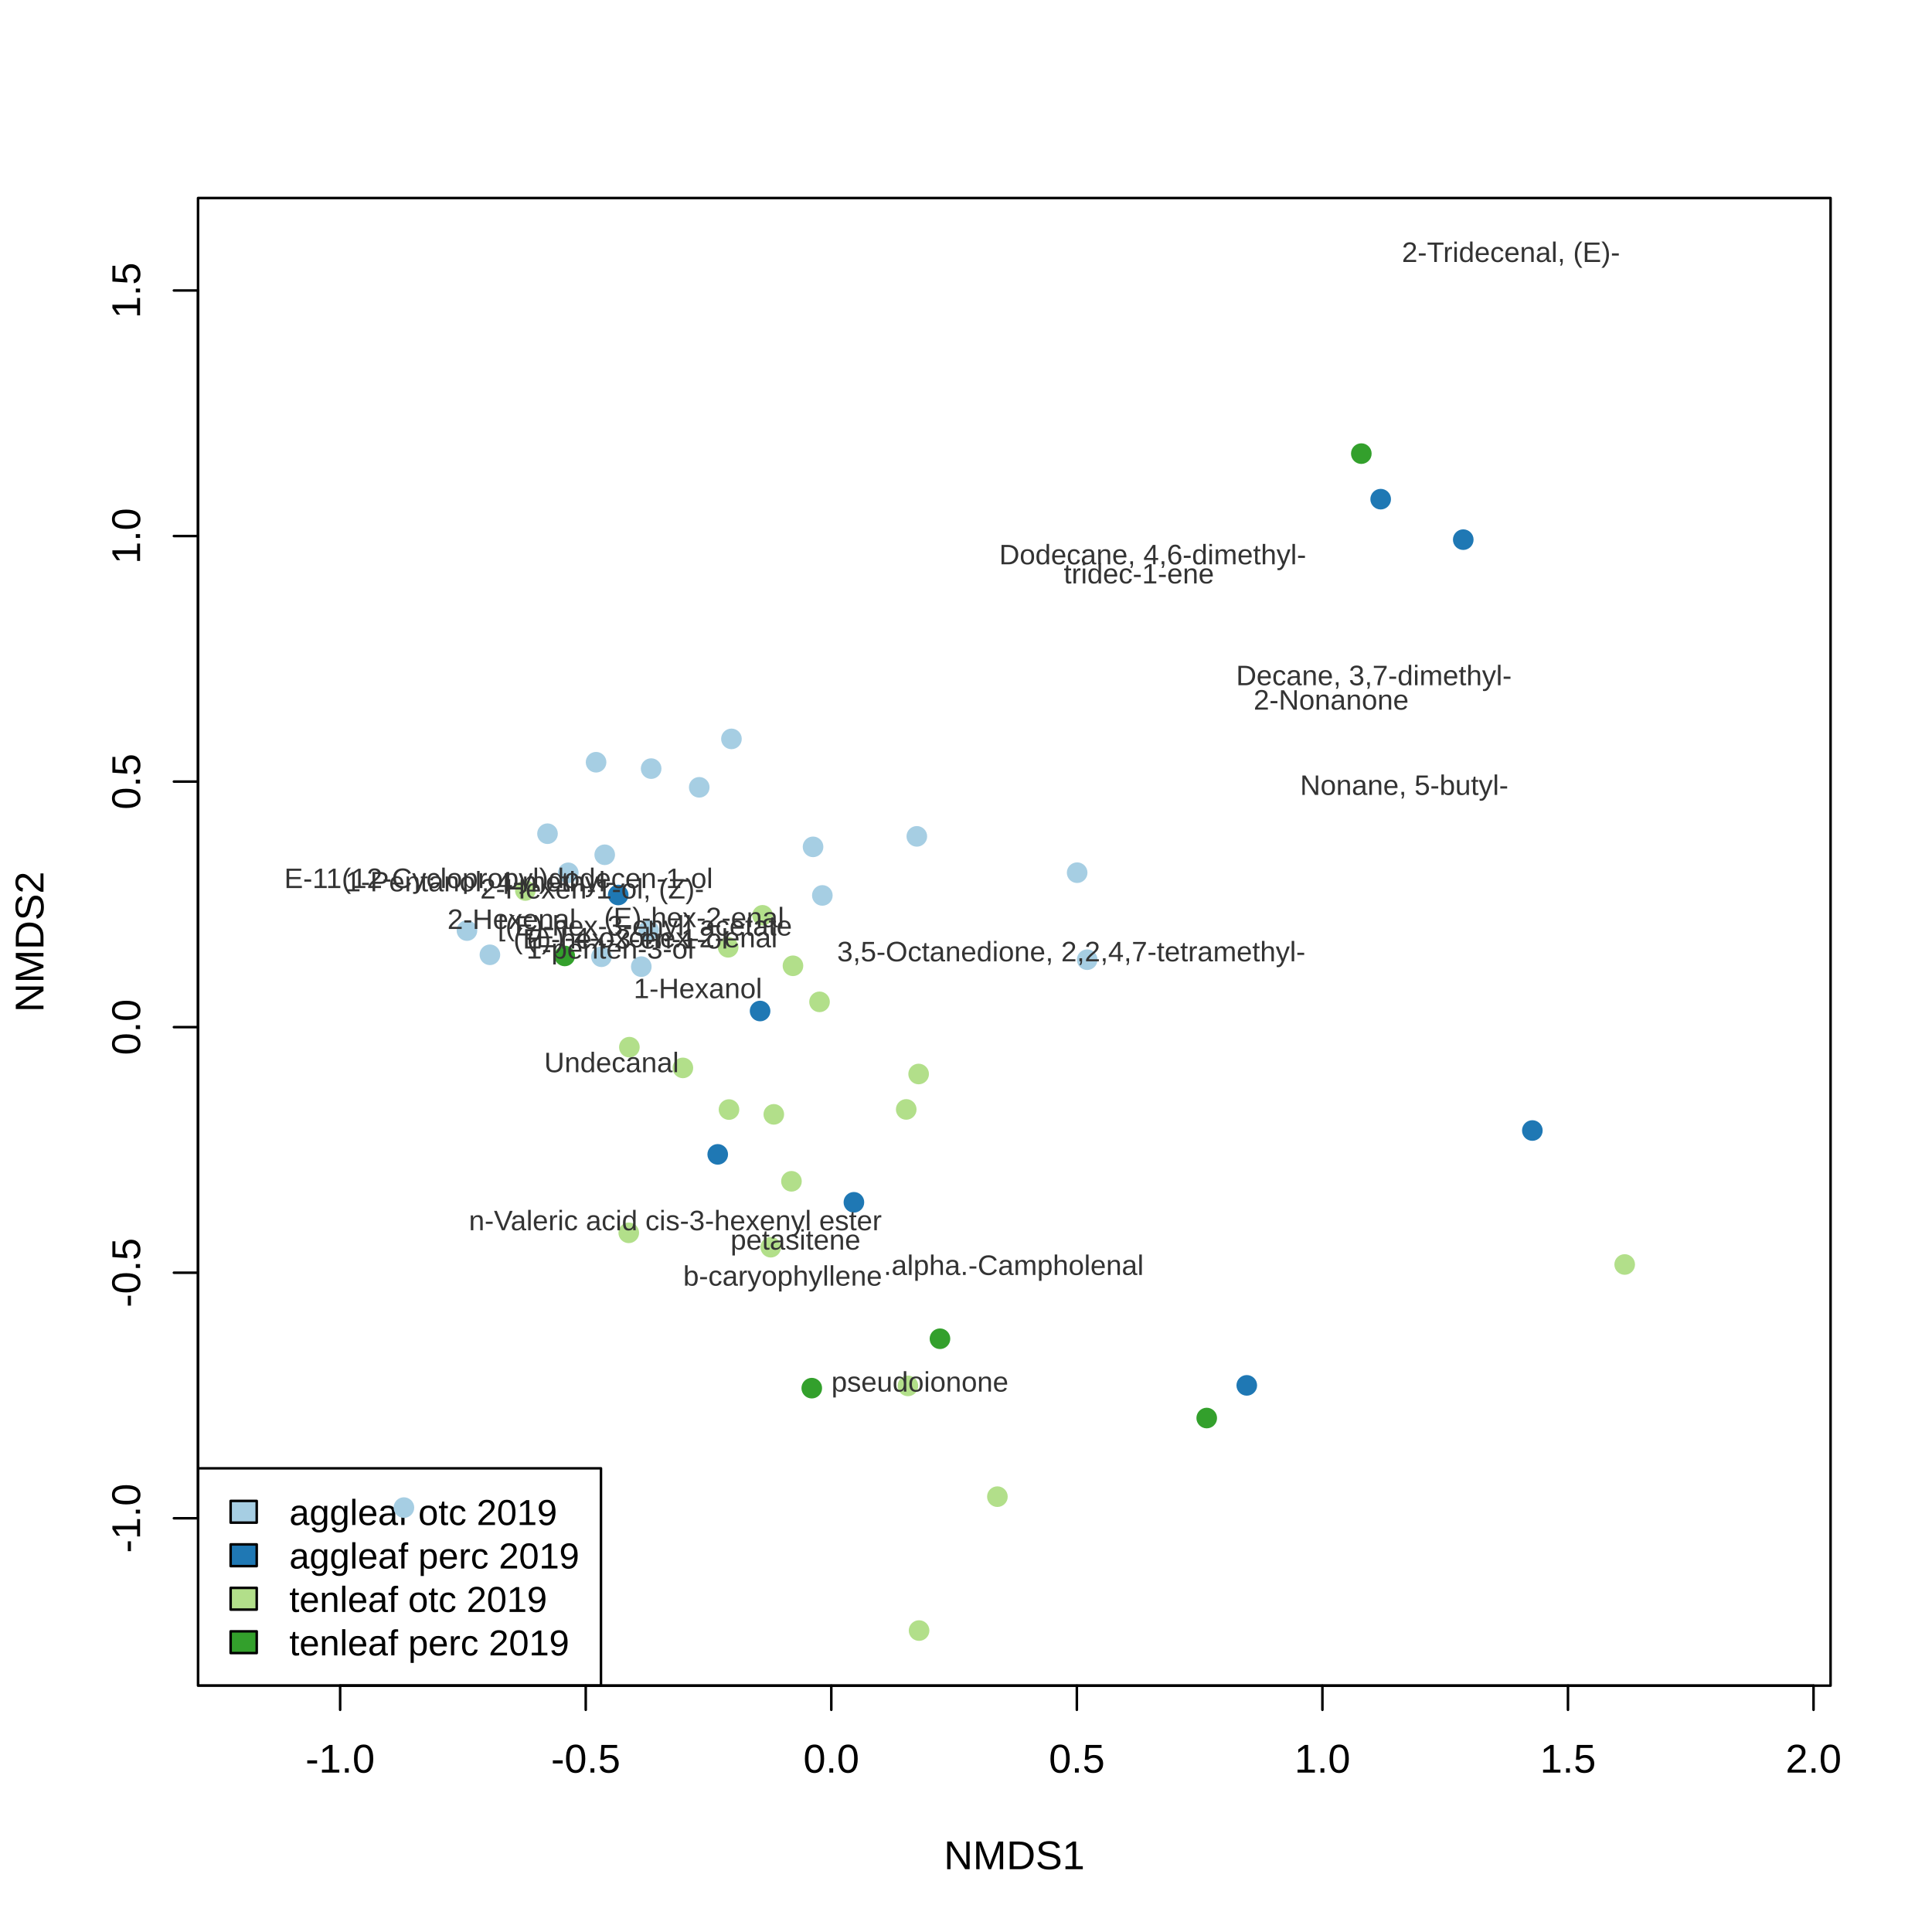
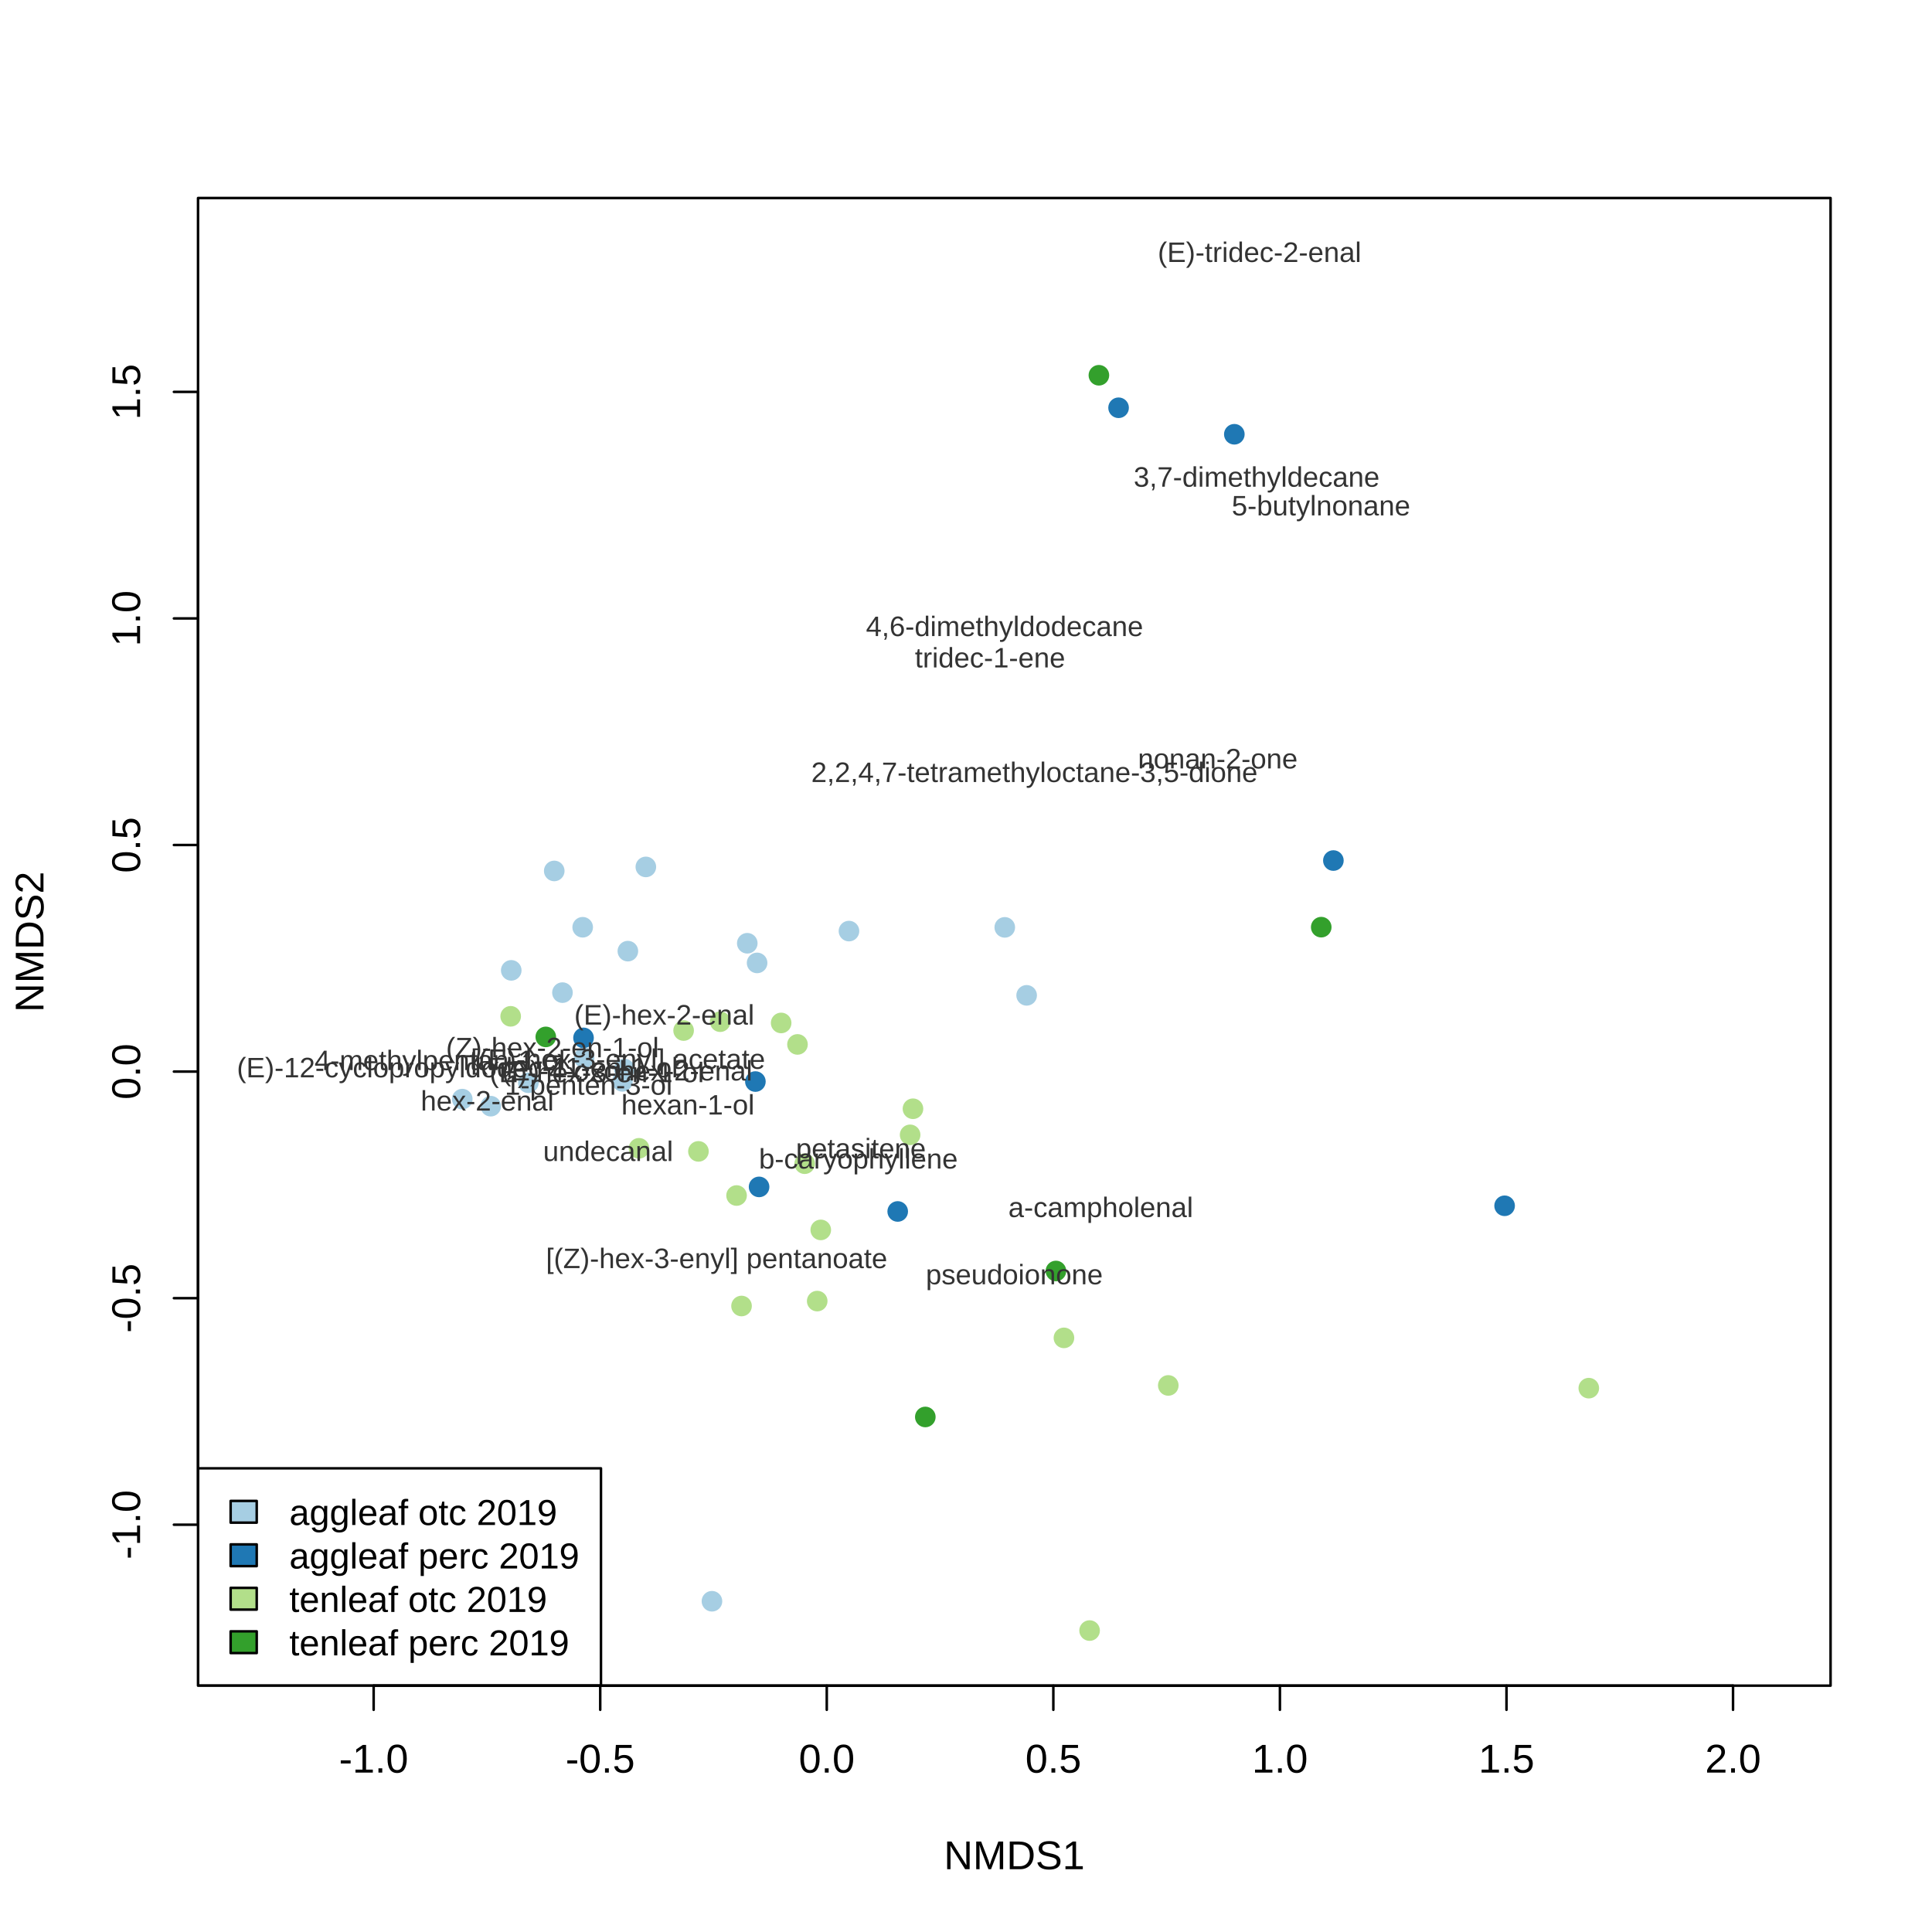
<svg xmlns="http://www.w3.org/2000/svg" class="svglite" width="576.00pt" height="576.00pt" viewBox="0 0 576.00 576.00">
  <defs>
    <style type="text/css">
    .svglite line, .svglite polyline, .svglite polygon, .svglite path, .svglite rect, .svglite circle {
      fill: none;
      stroke: #000000;
      stroke-linecap: round;
      stroke-linejoin: round;
      stroke-miterlimit: 10.00;
    }
    .svglite text {
      white-space: pre;
    }
  </style>
  </defs>
  <rect width="100%" height="100%" style="stroke: none; fill: #FFFFFF;" />
  <defs>
    <clipPath id="cpMC4wMHw1NzYuMDB8MC4wMHw1NzYuMDA=">
      <rect x="0.00" y="0.00" width="576.00" height="576.00" />
    </clipPath>
  </defs>
  <g clip-path="url(#cpMC4wMHw1NzYuMDB8MC4wMHw1NzYuMDA=)">
-     <line x1="101.41" y1="502.56" x2="540.68" y2="502.56" style="stroke-width: 0.75;" />
-     <line x1="101.41" y1="502.56" x2="101.41" y2="509.76" style="stroke-width: 0.75;" />
-     <line x1="174.63" y1="502.56" x2="174.63" y2="509.76" style="stroke-width: 0.75;" />
-     <line x1="247.84" y1="502.56" x2="247.84" y2="509.76" style="stroke-width: 0.75;" />
-     <line x1="321.05" y1="502.56" x2="321.05" y2="509.76" style="stroke-width: 0.75;" />
-     <line x1="394.26" y1="502.56" x2="394.26" y2="509.76" style="stroke-width: 0.75;" />
-     <line x1="467.47" y1="502.56" x2="467.47" y2="509.76" style="stroke-width: 0.75;" />
-     <line x1="540.68" y1="502.56" x2="540.68" y2="509.76" style="stroke-width: 0.75;" />
-     <text x="101.41" y="528.48" text-anchor="middle" style="font-size: 12.00px; font-family: &quot;Arial&quot;;">-1.0</text>
-     <text x="174.63" y="528.48" text-anchor="middle" style="font-size: 12.00px; font-family: &quot;Arial&quot;;">-0.5</text>
-     <text x="247.84" y="528.48" text-anchor="middle" style="font-size: 12.00px; font-family: &quot;Arial&quot;;">0.0</text>
-     <text x="321.05" y="528.48" text-anchor="middle" style="font-size: 12.00px; font-family: &quot;Arial&quot;;">0.5</text>
-     <text x="394.26" y="528.48" text-anchor="middle" style="font-size: 12.00px; font-family: &quot;Arial&quot;;">1.0</text>
-     <text x="467.47" y="528.48" text-anchor="middle" style="font-size: 12.00px; font-family: &quot;Arial&quot;;">1.5</text>
-     <text x="540.68" y="528.48" text-anchor="middle" style="font-size: 12.00px; font-family: &quot;Arial&quot;;">2.0</text>
-     <line x1="59.04" y1="452.65" x2="59.04" y2="86.60" style="stroke-width: 0.75;" />
-     <line x1="59.04" y1="452.65" x2="51.84" y2="452.65" style="stroke-width: 0.75;" />
-     <line x1="59.04" y1="379.44" x2="51.84" y2="379.44" style="stroke-width: 0.75;" />
-     <line x1="59.04" y1="306.23" x2="51.84" y2="306.23" style="stroke-width: 0.75;" />
-     <line x1="59.04" y1="233.02" x2="51.84" y2="233.02" style="stroke-width: 0.75;" />
-     <line x1="59.04" y1="159.81" x2="51.84" y2="159.81" style="stroke-width: 0.75;" />
-     <line x1="59.04" y1="86.60" x2="51.84" y2="86.60" style="stroke-width: 0.75;" />
-     <text transform="translate(41.76,452.65) rotate(-90)" text-anchor="middle" style="font-size: 12.00px; font-family: &quot;Arial&quot;;">-1.0</text>
-     <text transform="translate(41.76,379.44) rotate(-90)" text-anchor="middle" style="font-size: 12.00px; font-family: &quot;Arial&quot;;">-0.5</text>
-     <text transform="translate(41.76,306.23) rotate(-90)" text-anchor="middle" style="font-size: 12.00px; font-family: &quot;Arial&quot;;">0.0</text>
-     <text transform="translate(41.76,233.02) rotate(-90)" text-anchor="middle" style="font-size: 12.00px; font-family: &quot;Arial&quot;;">0.5</text>
-     <text transform="translate(41.76,159.81) rotate(-90)" text-anchor="middle" style="font-size: 12.00px; font-family: &quot;Arial&quot;;">1.0</text>
-     <text transform="translate(41.76,86.60) rotate(-90)" text-anchor="middle" style="font-size: 12.00px; font-family: &quot;Arial&quot;;">1.5</text>
+     <line x1="111.40" y1="502.56" x2="516.68" y2="502.56" style="stroke-width: 0.75;" />
+     <line x1="111.40" y1="502.56" x2="111.40" y2="509.76" style="stroke-width: 0.75;" />
+     <line x1="178.95" y1="502.56" x2="178.95" y2="509.76" style="stroke-width: 0.75;" />
+     <line x1="246.49" y1="502.56" x2="246.49" y2="509.76" style="stroke-width: 0.75;" />
+     <line x1="314.04" y1="502.56" x2="314.04" y2="509.76" style="stroke-width: 0.75;" />
+     <line x1="381.59" y1="502.56" x2="381.59" y2="509.76" style="stroke-width: 0.75;" />
+     <line x1="449.14" y1="502.56" x2="449.14" y2="509.76" style="stroke-width: 0.75;" />
+     <line x1="516.68" y1="502.56" x2="516.68" y2="509.76" style="stroke-width: 0.75;" />
+     <text x="111.40" y="528.48" text-anchor="middle" style="font-size: 12.00px; font-family: &quot;Arial&quot;;">-1.0</text>
+     <text x="178.95" y="528.48" text-anchor="middle" style="font-size: 12.00px; font-family: &quot;Arial&quot;;">-0.5</text>
+     <text x="246.49" y="528.48" text-anchor="middle" style="font-size: 12.00px; font-family: &quot;Arial&quot;;">0.0</text>
+     <text x="314.04" y="528.48" text-anchor="middle" style="font-size: 12.00px; font-family: &quot;Arial&quot;;">0.5</text>
+     <text x="381.59" y="528.48" text-anchor="middle" style="font-size: 12.00px; font-family: &quot;Arial&quot;;">1.0</text>
+     <text x="449.14" y="528.48" text-anchor="middle" style="font-size: 12.00px; font-family: &quot;Arial&quot;;">1.5</text>
+     <text x="516.68" y="528.48" text-anchor="middle" style="font-size: 12.00px; font-family: &quot;Arial&quot;;">2.0</text>
+     <line x1="59.04" y1="454.57" x2="59.04" y2="116.84" style="stroke-width: 0.75;" />
+     <line x1="59.04" y1="454.57" x2="51.84" y2="454.57" style="stroke-width: 0.75;" />
+     <line x1="59.04" y1="387.03" x2="51.84" y2="387.03" style="stroke-width: 0.75;" />
+     <line x1="59.04" y1="319.48" x2="51.84" y2="319.48" style="stroke-width: 0.75;" />
+     <line x1="59.04" y1="251.93" x2="51.84" y2="251.93" style="stroke-width: 0.75;" />
+     <line x1="59.04" y1="184.38" x2="51.84" y2="184.38" style="stroke-width: 0.75;" />
+     <line x1="59.04" y1="116.84" x2="51.84" y2="116.84" style="stroke-width: 0.75;" />
+     <text transform="translate(41.76,454.57) rotate(-90)" text-anchor="middle" style="font-size: 12.00px; font-family: &quot;Arial&quot;;">-1.0</text>
+     <text transform="translate(41.76,387.03) rotate(-90)" text-anchor="middle" style="font-size: 12.00px; font-family: &quot;Arial&quot;;">-0.5</text>
+     <text transform="translate(41.76,319.48) rotate(-90)" text-anchor="middle" style="font-size: 12.00px; font-family: &quot;Arial&quot;;">0.0</text>
+     <text transform="translate(41.76,251.93) rotate(-90)" text-anchor="middle" style="font-size: 12.00px; font-family: &quot;Arial&quot;;">0.5</text>
+     <text transform="translate(41.76,184.38) rotate(-90)" text-anchor="middle" style="font-size: 12.00px; font-family: &quot;Arial&quot;;">1.0</text>
+     <text transform="translate(41.76,116.84) rotate(-90)" text-anchor="middle" style="font-size: 12.00px; font-family: &quot;Arial&quot;;">1.5</text>
    <polygon points="59.04,502.56 545.76,502.56 545.76,59.04 59.04,59.04 " style="stroke-width: 0.75;" />
    <text x="302.40" y="557.28" text-anchor="middle" style="font-size: 12.00px; font-family: &quot;Arial&quot;;">NMDS1</text>
    <text transform="translate(12.96,280.80) rotate(-90)" text-anchor="middle" style="font-size: 12.00px; font-family: &quot;Arial&quot;;">NMDS2</text>
  </g>
  <defs>
    <clipPath id="cpNTkuMDR8NTQ1Ljc2fDU5LjA0fDUwMi41Ng==">
      <rect x="59.04" y="59.04" width="486.72" height="443.52" />
    </clipPath>
  </defs>
  <g clip-path="url(#cpNTkuMDR8NTQ1Ljc2fDU5LjA0fDUwMi41Ng==)">
    <rect x="59.04" y="437.76" width="120.13" height="64.80" style="stroke-width: 0.75;" />
    <rect x="68.76" y="447.48" width="7.78" height="6.48" style="stroke-width: 0.75; fill: #A6CEE3;" />
    <rect x="68.76" y="460.44" width="7.78" height="6.48" style="stroke-width: 0.75; fill: #1F78B4;" />
    <rect x="68.76" y="473.40" width="7.78" height="6.48" style="stroke-width: 0.75; fill: #B2DF8A;" />
    <rect x="68.76" y="486.36" width="7.78" height="6.48" style="stroke-width: 0.75; fill: #33A02C;" />
    <text x="86.26" y="454.66" style="font-size: 10.80px; font-family: &quot;Arial&quot;;">aggleaf otc 2019</text>
    <text x="86.26" y="467.62" style="font-size: 10.80px; font-family: &quot;Arial&quot;;">aggleaf perc 2019</text>
    <text x="86.26" y="480.58" style="font-size: 10.80px; font-family: &quot;Arial&quot;;">tenleaf otc 2019</text>
    <text x="86.26" y="493.54" style="font-size: 10.80px; font-family: &quot;Arial&quot;;">tenleaf perc 2019</text>
-     <circle cx="213.98" cy="344.16" r="2.70" style="stroke-width: 0.75; stroke: #1F78B4; fill: #1F78B4;" />
-     <circle cx="456.85" cy="337.05" r="2.70" style="stroke-width: 0.75; stroke: #1F78B4; fill: #1F78B4;" />
-     <circle cx="411.63" cy="148.82" r="2.70" style="stroke-width: 0.75; stroke: #1F78B4; fill: #1F78B4;" />
-     <circle cx="184.31" cy="266.83" r="2.70" style="stroke-width: 0.75; stroke: #1F78B4; fill: #1F78B4;" />
-     <circle cx="226.61" cy="301.42" r="2.70" style="stroke-width: 0.75; stroke: #1F78B4; fill: #1F78B4;" />
-     <circle cx="436.25" cy="160.89" r="2.70" style="stroke-width: 0.75; stroke: #1F78B4; fill: #1F78B4;" />
-     <circle cx="371.71" cy="413.03" r="2.70" style="stroke-width: 0.75; stroke: #1F78B4; fill: #1F78B4;" />
-     <circle cx="324.13" cy="286.12" r="2.70" style="stroke-width: 0.75; stroke: #A6CEE3; fill: #A6CEE3;" />
-     <circle cx="191.19" cy="288.19" r="2.70" style="stroke-width: 0.75; stroke: #A6CEE3; fill: #A6CEE3;" />
-     <circle cx="177.71" cy="227.25" r="2.70" style="stroke-width: 0.75; stroke: #A6CEE3; fill: #A6CEE3;" />
-     <circle cx="180.29" cy="254.84" r="2.70" style="stroke-width: 0.75; stroke: #A6CEE3; fill: #A6CEE3;" />
-     <circle cx="321.14" cy="260.18" r="2.70" style="stroke-width: 0.75; stroke: #A6CEE3; fill: #A6CEE3;" />
-     <circle cx="273.34" cy="249.35" r="2.70" style="stroke-width: 0.75; stroke: #A6CEE3; fill: #A6CEE3;" />
-     <circle cx="169.42" cy="260.22" r="2.70" style="stroke-width: 0.75; stroke: #A6CEE3; fill: #A6CEE3;" />
-     <circle cx="139.22" cy="277.44" r="2.70" style="stroke-width: 0.75; stroke: #A6CEE3; fill: #A6CEE3;" />
-     <circle cx="156.63" cy="265.49" r="2.70" style="stroke-width: 0.75; stroke: #B2DF8A; fill: #B2DF8A;" />
-     <circle cx="270.69" cy="413.19" r="2.70" style="stroke-width: 0.75; stroke: #B2DF8A; fill: #B2DF8A;" />
-     <circle cx="244.33" cy="298.69" r="2.70" style="stroke-width: 0.75; stroke: #B2DF8A; fill: #B2DF8A;" />
-     <circle cx="203.59" cy="318.38" r="2.70" style="stroke-width: 0.75; stroke: #B2DF8A; fill: #B2DF8A;" />
-     <circle cx="187.64" cy="312.20" r="2.70" style="stroke-width: 0.75; stroke: #B2DF8A; fill: #B2DF8A;" />
-     <circle cx="229.79" cy="371.84" r="2.70" style="stroke-width: 0.75; stroke: #B2DF8A; fill: #B2DF8A;" />
-     <circle cx="236.41" cy="287.94" r="2.70" style="stroke-width: 0.75; stroke: #B2DF8A; fill: #B2DF8A;" />
-     <circle cx="217.34" cy="330.80" r="2.70" style="stroke-width: 0.75; stroke: #B2DF8A; fill: #B2DF8A;" />
-     <circle cx="297.36" cy="446.21" r="2.70" style="stroke-width: 0.75; stroke: #B2DF8A; fill: #B2DF8A;" />
-     <circle cx="218.07" cy="220.29" r="2.70" style="stroke-width: 0.75; stroke: #A6CEE3; fill: #A6CEE3;" />
-     <circle cx="120.42" cy="449.47" r="2.70" style="stroke-width: 0.75; stroke: #A6CEE3; fill: #A6CEE3;" />
-     <circle cx="242.40" cy="252.48" r="2.70" style="stroke-width: 0.75; stroke: #A6CEE3; fill: #A6CEE3;" />
-     <circle cx="193.39" cy="277.41" r="2.70" style="stroke-width: 0.75; stroke: #A6CEE3; fill: #A6CEE3;" />
-     <circle cx="146.06" cy="284.66" r="2.70" style="stroke-width: 0.75; stroke: #A6CEE3; fill: #A6CEE3;" />
-     <circle cx="179.31" cy="285.24" r="2.70" style="stroke-width: 0.75; stroke: #A6CEE3; fill: #A6CEE3;" />
-     <circle cx="208.47" cy="234.73" r="2.70" style="stroke-width: 0.75; stroke: #A6CEE3; fill: #A6CEE3;" />
-     <circle cx="194.13" cy="229.15" r="2.70" style="stroke-width: 0.75; stroke: #A6CEE3; fill: #A6CEE3;" />
-     <circle cx="163.23" cy="248.56" r="2.70" style="stroke-width: 0.75; stroke: #A6CEE3; fill: #A6CEE3;" />
-     <circle cx="245.17" cy="266.96" r="2.70" style="stroke-width: 0.75; stroke: #A6CEE3; fill: #A6CEE3;" />
-     <circle cx="187.46" cy="367.55" r="2.70" style="stroke-width: 0.75; stroke: #B2DF8A; fill: #B2DF8A;" />
-     <circle cx="227.34" cy="272.89" r="2.70" style="stroke-width: 0.75; stroke: #B2DF8A; fill: #B2DF8A;" />
-     <circle cx="217.09" cy="282.43" r="2.70" style="stroke-width: 0.75; stroke: #B2DF8A; fill: #B2DF8A;" />
-     <circle cx="235.96" cy="352.19" r="2.70" style="stroke-width: 0.75; stroke: #B2DF8A; fill: #B2DF8A;" />
-     <circle cx="274.01" cy="486.13" r="2.70" style="stroke-width: 0.75; stroke: #B2DF8A; fill: #B2DF8A;" />
-     <circle cx="230.70" cy="332.23" r="2.70" style="stroke-width: 0.75; stroke: #B2DF8A; fill: #B2DF8A;" />
-     <circle cx="484.38" cy="376.99" r="2.70" style="stroke-width: 0.75; stroke: #B2DF8A; fill: #B2DF8A;" />
-     <circle cx="270.18" cy="330.76" r="2.70" style="stroke-width: 0.75; stroke: #B2DF8A; fill: #B2DF8A;" />
-     <circle cx="273.88" cy="320.20" r="2.70" style="stroke-width: 0.75; stroke: #B2DF8A; fill: #B2DF8A;" />
-     <circle cx="242.02" cy="413.86" r="2.70" style="stroke-width: 0.75; stroke: #33A02C; fill: #33A02C;" />
-     <circle cx="359.77" cy="422.77" r="2.70" style="stroke-width: 0.75; stroke: #33A02C; fill: #33A02C;" />
-     <circle cx="280.24" cy="399.13" r="2.70" style="stroke-width: 0.75; stroke: #33A02C; fill: #33A02C;" />
-     <circle cx="168.37" cy="285.00" r="2.70" style="stroke-width: 0.75; stroke: #33A02C; fill: #33A02C;" />
-     <circle cx="254.58" cy="358.45" r="2.70" style="stroke-width: 0.75; stroke: #1F78B4; fill: #1F78B4;" />
-     <circle cx="405.86" cy="135.24" r="2.70" style="stroke-width: 0.75; stroke: #33A02C; fill: #33A02C;" />
-     <text x="194.42" y="282.43" text-anchor="middle" style="font-size: 8.40px;fill: #333333; font-family: &quot;Arial&quot;;">(E)-4-oxohex-2-enal  </text>
-     <text x="208.06" y="297.59" text-anchor="middle" style="font-size: 8.40px;fill: #333333; font-family: &quot;Arial&quot;;">1-Hexanol</text>
-     <text x="143.07" y="265.75" text-anchor="middle" style="font-size: 8.40px;fill: #333333; font-family: &quot;Arial&quot;;">1-Pentanol, 4-methyl-</text>
-     <text x="181.91" y="285.79" text-anchor="middle" style="font-size: 8.40px;fill: #333333; font-family: &quot;Arial&quot;;">1-penten-3-ol</text>
-     <text x="339.55" y="173.94" text-anchor="middle" style="font-size: 8.40px;fill: #333333; font-family: &quot;Arial&quot;;">tridec-1-ene  </text>
-     <text x="176.54" y="267.87" text-anchor="middle" style="font-size: 8.40px;fill: #333333; font-family: &quot;Arial&quot;;">2-Hexen-1-ol, (Z)-</text>
-     <text x="152.53" y="276.95" text-anchor="middle" style="font-size: 8.40px;fill: #333333; font-family: &quot;Arial&quot;;">2-Hexenal</text>
-     <text x="206.94" y="276.44" text-anchor="middle" style="font-size: 8.40px;fill: #333333; font-family: &quot;Arial&quot;;">(E)-hex-2-enal  </text>
-     <text x="396.87" y="211.57" text-anchor="middle" style="font-size: 8.40px;fill: #333333; font-family: &quot;Arial&quot;;">2-Nonanone</text>
-     <text x="450.48" y="78.10" text-anchor="middle" style="font-size: 8.40px;fill: #333333; font-family: &quot;Arial&quot;;">2-Tridecenal, (E)-</text>
-     <text x="185.05" y="282.79" text-anchor="middle" style="font-size: 8.40px;fill: #333333; font-family: &quot;Arial&quot;;">(E)-hex-3-en-1-ol</text>
-     <text x="192.26" y="278.92" text-anchor="middle" style="font-size: 8.40px;fill: #333333; font-family: &quot;Arial&quot;;">[(E)-hex-3-enyl] acetate</text>
-     <text x="319.39" y="286.61" text-anchor="middle" style="font-size: 8.40px;fill: #333333; font-family: &quot;Arial&quot;;">3,5-Octanedione, 2,2,4,7-tetramethyl-</text>
-     <text x="274.26" y="414.88" text-anchor="middle" style="font-size: 8.40px;fill: #333333; font-family: &quot;Arial&quot;;">pseudoionone</text>
-     <text x="233.34" y="383.30" text-anchor="middle" style="font-size: 8.40px;fill: #333333; font-family: &quot;Arial&quot;;">b-caryophyllene</text>
-     <text x="409.62" y="204.29" text-anchor="middle" style="font-size: 8.40px;fill: #333333; font-family: &quot;Arial&quot;;">Decane, 3,7-dimethyl-</text>
-     <text x="343.67" y="168.24" text-anchor="middle" style="font-size: 8.40px;fill: #333333; font-family: &quot;Arial&quot;;">Dodecane, 4,6-dimethyl-</text>
-     <text x="201.34" y="366.79" text-anchor="middle" style="font-size: 8.40px;fill: #333333; font-family: &quot;Arial&quot;;">n-Valeric acid cis-3-hexenyl ester</text>
-     <text x="418.66" y="236.99" text-anchor="middle" style="font-size: 8.40px;fill: #333333; font-family: &quot;Arial&quot;;">Nonane, 5-butyl-</text>
-     <text x="237.17" y="372.55" text-anchor="middle" style="font-size: 8.40px;fill: #333333; font-family: &quot;Arial&quot;;">petasitene</text>
-     <text x="182.32" y="319.66" text-anchor="middle" style="font-size: 8.40px;fill: #333333; font-family: &quot;Arial&quot;;">Undecanal</text>
-     <text x="302.21" y="380.11" text-anchor="middle" style="font-size: 8.40px;fill: #333333; font-family: &quot;Arial&quot;;">.alpha.-Campholenal</text>
-     <text x="148.64" y="264.76" text-anchor="middle" style="font-size: 8.40px;fill: #333333; font-family: &quot;Arial&quot;;">E-11(12-Cyclopropyl)dodecen-1-ol</text>
+     <circle cx="226.31" cy="353.86" r="2.70" style="stroke-width: 0.75; stroke: #1F78B4; fill: #1F78B4;" />
+     <circle cx="448.58" cy="359.49" r="2.70" style="stroke-width: 0.75; stroke: #1F78B4; fill: #1F78B4;" />
+     <circle cx="333.49" cy="121.57" r="2.70" style="stroke-width: 0.75; stroke: #1F78B4; fill: #1F78B4;" />
+     <circle cx="173.97" cy="309.43" r="2.70" style="stroke-width: 0.75; stroke: #1F78B4; fill: #1F78B4;" />
+     <circle cx="225.21" cy="322.45" r="2.70" style="stroke-width: 0.75; stroke: #1F78B4; fill: #1F78B4;" />
+     <circle cx="368.00" cy="129.47" r="2.70" style="stroke-width: 0.75; stroke: #1F78B4; fill: #1F78B4;" />
+     <circle cx="397.53" cy="256.56" r="2.70" style="stroke-width: 0.75; stroke: #1F78B4; fill: #1F78B4;" />
+     <circle cx="306.08" cy="296.75" r="2.70" style="stroke-width: 0.75; stroke: #A6CEE3; fill: #A6CEE3;" />
+     <circle cx="186.14" cy="318.71" r="2.70" style="stroke-width: 0.75; stroke: #A6CEE3; fill: #A6CEE3;" />
+     <circle cx="165.24" cy="259.66" r="2.70" style="stroke-width: 0.75; stroke: #A6CEE3; fill: #A6CEE3;" />
+     <circle cx="167.69" cy="295.94" r="2.70" style="stroke-width: 0.75; stroke: #A6CEE3; fill: #A6CEE3;" />
+     <circle cx="299.56" cy="276.48" r="2.70" style="stroke-width: 0.75; stroke: #A6CEE3; fill: #A6CEE3;" />
+     <circle cx="253.11" cy="277.59" r="2.70" style="stroke-width: 0.75; stroke: #A6CEE3; fill: #A6CEE3;" />
+     <circle cx="157.53" cy="322.81" r="2.70" style="stroke-width: 0.75; stroke: #A6CEE3; fill: #A6CEE3;" />
+     <circle cx="137.82" cy="327.69" r="2.70" style="stroke-width: 0.75; stroke: #A6CEE3; fill: #A6CEE3;" />
+     <circle cx="152.25" cy="303.00" r="2.70" style="stroke-width: 0.75; stroke: #B2DF8A; fill: #B2DF8A;" />
+     <circle cx="317.20" cy="398.87" r="2.70" style="stroke-width: 0.75; stroke: #B2DF8A; fill: #B2DF8A;" />
+     <circle cx="237.76" cy="311.38" r="2.70" style="stroke-width: 0.75; stroke: #B2DF8A; fill: #B2DF8A;" />
+     <circle cx="208.23" cy="343.27" r="2.70" style="stroke-width: 0.75; stroke: #B2DF8A; fill: #B2DF8A;" />
+     <circle cx="190.51" cy="342.35" r="2.70" style="stroke-width: 0.75; stroke: #B2DF8A; fill: #B2DF8A;" />
+     <circle cx="243.64" cy="387.90" r="2.70" style="stroke-width: 0.75; stroke: #B2DF8A; fill: #B2DF8A;" />
+     <circle cx="232.89" cy="304.98" r="2.70" style="stroke-width: 0.75; stroke: #B2DF8A; fill: #B2DF8A;" />
+     <circle cx="219.60" cy="356.43" r="2.70" style="stroke-width: 0.75; stroke: #B2DF8A; fill: #B2DF8A;" />
+     <circle cx="348.31" cy="413.05" r="2.70" style="stroke-width: 0.75; stroke: #B2DF8A; fill: #B2DF8A;" />
+     <circle cx="192.55" cy="258.46" r="2.70" style="stroke-width: 0.75; stroke: #A6CEE3; fill: #A6CEE3;" />
+     <circle cx="212.26" cy="477.39" r="2.70" style="stroke-width: 0.75; stroke: #A6CEE3; fill: #A6CEE3;" />
+     <circle cx="222.79" cy="281.22" r="2.70" style="stroke-width: 0.75; stroke: #A6CEE3; fill: #A6CEE3;" />
+     <circle cx="185.57" cy="322.39" r="2.70" style="stroke-width: 0.75; stroke: #A6CEE3; fill: #A6CEE3;" />
+     <circle cx="146.31" cy="329.79" r="2.70" style="stroke-width: 0.75; stroke: #A6CEE3; fill: #A6CEE3;" />
+     <circle cx="174.15" cy="315.37" r="2.70" style="stroke-width: 0.75; stroke: #A6CEE3; fill: #A6CEE3;" />
+     <circle cx="187.19" cy="283.57" r="2.70" style="stroke-width: 0.75; stroke: #A6CEE3; fill: #A6CEE3;" />
+     <circle cx="173.72" cy="276.45" r="2.70" style="stroke-width: 0.75; stroke: #A6CEE3; fill: #A6CEE3;" />
+     <circle cx="152.42" cy="289.30" r="2.70" style="stroke-width: 0.75; stroke: #A6CEE3; fill: #A6CEE3;" />
+     <circle cx="225.72" cy="287.08" r="2.70" style="stroke-width: 0.75; stroke: #A6CEE3; fill: #A6CEE3;" />
+     <circle cx="221.08" cy="389.37" r="2.70" style="stroke-width: 0.75; stroke: #B2DF8A; fill: #B2DF8A;" />
+     <circle cx="214.71" cy="304.60" r="2.70" style="stroke-width: 0.75; stroke: #B2DF8A; fill: #B2DF8A;" />
+     <circle cx="203.81" cy="307.24" r="2.70" style="stroke-width: 0.75; stroke: #B2DF8A; fill: #B2DF8A;" />
+     <circle cx="244.70" cy="366.68" r="2.70" style="stroke-width: 0.75; stroke: #B2DF8A; fill: #B2DF8A;" />
+     <circle cx="324.85" cy="486.13" r="2.70" style="stroke-width: 0.75; stroke: #B2DF8A; fill: #B2DF8A;" />
+     <circle cx="239.91" cy="346.94" r="2.70" style="stroke-width: 0.75; stroke: #B2DF8A; fill: #B2DF8A;" />
+     <circle cx="473.68" cy="413.86" r="2.70" style="stroke-width: 0.75; stroke: #B2DF8A; fill: #B2DF8A;" />
+     <circle cx="271.34" cy="338.34" r="2.70" style="stroke-width: 0.75; stroke: #B2DF8A; fill: #B2DF8A;" />
+     <circle cx="272.19" cy="330.56" r="2.70" style="stroke-width: 0.75; stroke: #B2DF8A; fill: #B2DF8A;" />
+     <circle cx="275.87" cy="422.45" r="2.70" style="stroke-width: 0.75; stroke: #33A02C; fill: #33A02C;" />
+     <circle cx="393.91" cy="276.42" r="2.70" style="stroke-width: 0.75; stroke: #33A02C; fill: #33A02C;" />
+     <circle cx="314.81" cy="378.93" r="2.70" style="stroke-width: 0.75; stroke: #33A02C; fill: #33A02C;" />
+     <circle cx="162.72" cy="309.14" r="2.70" style="stroke-width: 0.75; stroke: #33A02C; fill: #33A02C;" />
+     <circle cx="267.64" cy="361.18" r="2.70" style="stroke-width: 0.75; stroke: #1F78B4; fill: #1F78B4;" />
+     <circle cx="327.62" cy="111.88" r="2.70" style="stroke-width: 0.75; stroke: #33A02C; fill: #33A02C;" />
+     <text x="186.96" y="322.13" text-anchor="middle" style="font-size: 8.40px;fill: #333333; font-family: &quot;Arial&quot;;">(E)-4-oxohex-2-enal</text>
+     <text x="205.08" y="332.28" text-anchor="middle" style="font-size: 8.40px;fill: #333333; font-family: &quot;Arial&quot;;">hexan-1-ol</text>
+     <text x="131.12" y="319.03" text-anchor="middle" style="font-size: 8.40px;fill: #333333; font-family: &quot;Arial&quot;;">4-methylpentan-1-ol</text>
+     <text x="175.47" y="326.38" text-anchor="middle" style="font-size: 8.40px;fill: #333333; font-family: &quot;Arial&quot;;">1-penten-3-ol</text>
+     <text x="295.17" y="198.99" text-anchor="middle" style="font-size: 8.40px;fill: #333333; font-family: &quot;Arial&quot;;">tridec-1-ene</text>
+     <text x="164.71" y="315.22" text-anchor="middle" style="font-size: 8.40px;fill: #333333; font-family: &quot;Arial&quot;;">(Z)-hex-2-en-1-ol</text>
+     <text x="145.28" y="331.10" text-anchor="middle" style="font-size: 8.40px;fill: #333333; font-family: &quot;Arial&quot;;">hex-2-enal</text>
+     <text x="198.04" y="305.46" text-anchor="middle" style="font-size: 8.40px;fill: #333333; font-family: &quot;Arial&quot;;">(E)-hex-2-enal</text>
+     <text x="363.06" y="229.10" text-anchor="middle" style="font-size: 8.40px;fill: #333333; font-family: &quot;Arial&quot;;">nonan-2-one</text>
+     <text x="375.51" y="78.10" text-anchor="middle" style="font-size: 8.40px;fill: #333333; font-family: &quot;Arial&quot;;">(E)-tridec-2-enal</text>
+     <text x="177.93" y="322.63" text-anchor="middle" style="font-size: 8.40px;fill: #333333; font-family: &quot;Arial&quot;;">(E)-hex-3-en-1-ol</text>
+     <text x="184.24" y="318.65" text-anchor="middle" style="font-size: 8.40px;fill: #333333; font-family: &quot;Arial&quot;;">[(E)-hex-3-enyl] acetate</text>
+     <text x="308.39" y="233.15" text-anchor="middle" style="font-size: 8.40px;fill: #333333; font-family: &quot;Arial&quot;;">2,2,4,7-tetramethyloctane-3,5-dione</text>
+     <text x="302.41" y="382.89" text-anchor="middle" style="font-size: 8.40px;fill: #333333; font-family: &quot;Arial&quot;;">pseudoionone</text>
+     <text x="255.91" y="348.38" text-anchor="middle" style="font-size: 8.40px;fill: #333333; font-family: &quot;Arial&quot;;">b-caryophyllene</text>
+     <text x="374.65" y="145.10" text-anchor="middle" style="font-size: 8.40px;fill: #333333; font-family: &quot;Arial&quot;;">3,7-dimethyldecane</text>
+     <text x="299.50" y="189.64" text-anchor="middle" style="font-size: 8.40px;fill: #333333; font-family: &quot;Arial&quot;;">4,6-dimethyldodecane</text>
+     <text x="213.66" y="378.07" text-anchor="middle" style="font-size: 8.40px;fill: #333333; font-family: &quot;Arial&quot;;">[(Z)-hex-3-enyl] pentanoate</text>
+     <text x="393.84" y="153.66" text-anchor="middle" style="font-size: 8.40px;fill: #333333; font-family: &quot;Arial&quot;;">5-butylnonane</text>
+     <text x="256.67" y="345.31" text-anchor="middle" style="font-size: 8.40px;fill: #333333; font-family: &quot;Arial&quot;;">petasitene</text>
+     <text x="181.30" y="346.13" text-anchor="middle" style="font-size: 8.40px;fill: #333333; font-family: &quot;Arial&quot;;">undecanal</text>
+     <text x="328.17" y="362.85" text-anchor="middle" style="font-size: 8.40px;fill: #333333; font-family: &quot;Arial&quot;;">a-campholenal</text>
+     <text x="136.37" y="321.19" text-anchor="middle" style="font-size: 8.40px;fill: #333333; font-family: &quot;Arial&quot;;">(E)-12-cyclopropyldodec-11-en-1-ol</text>
  </g>
</svg>
